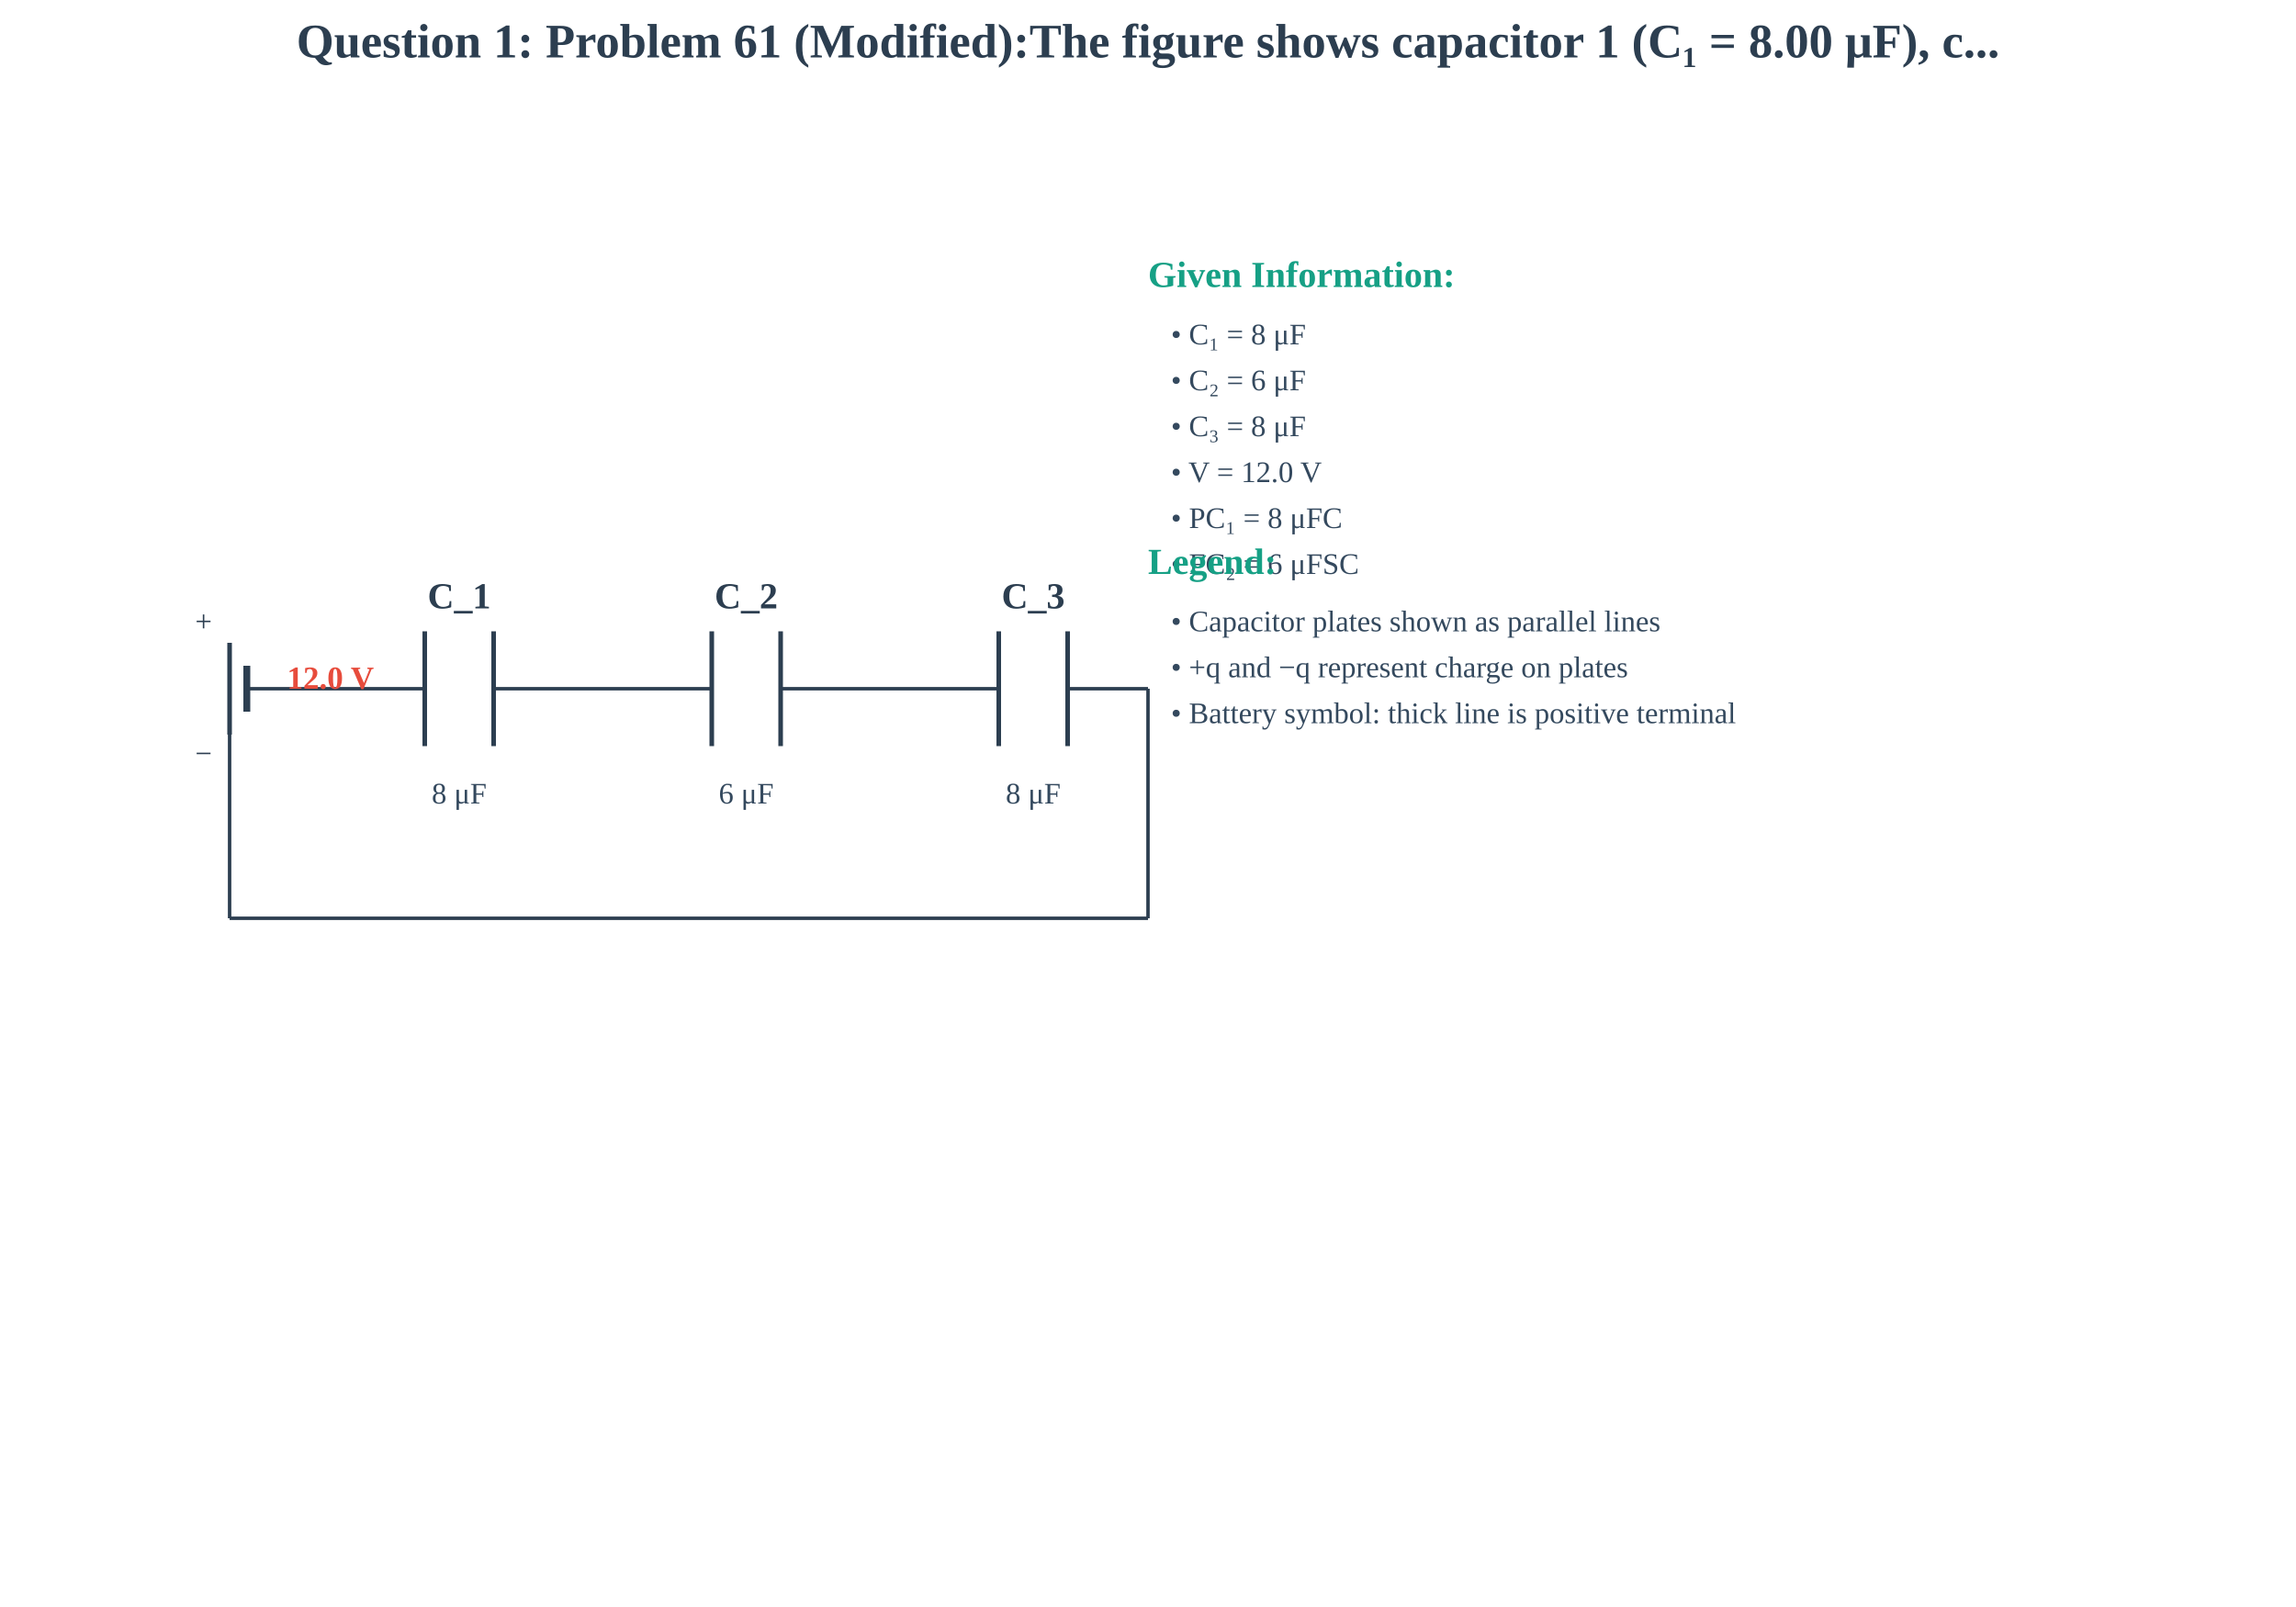
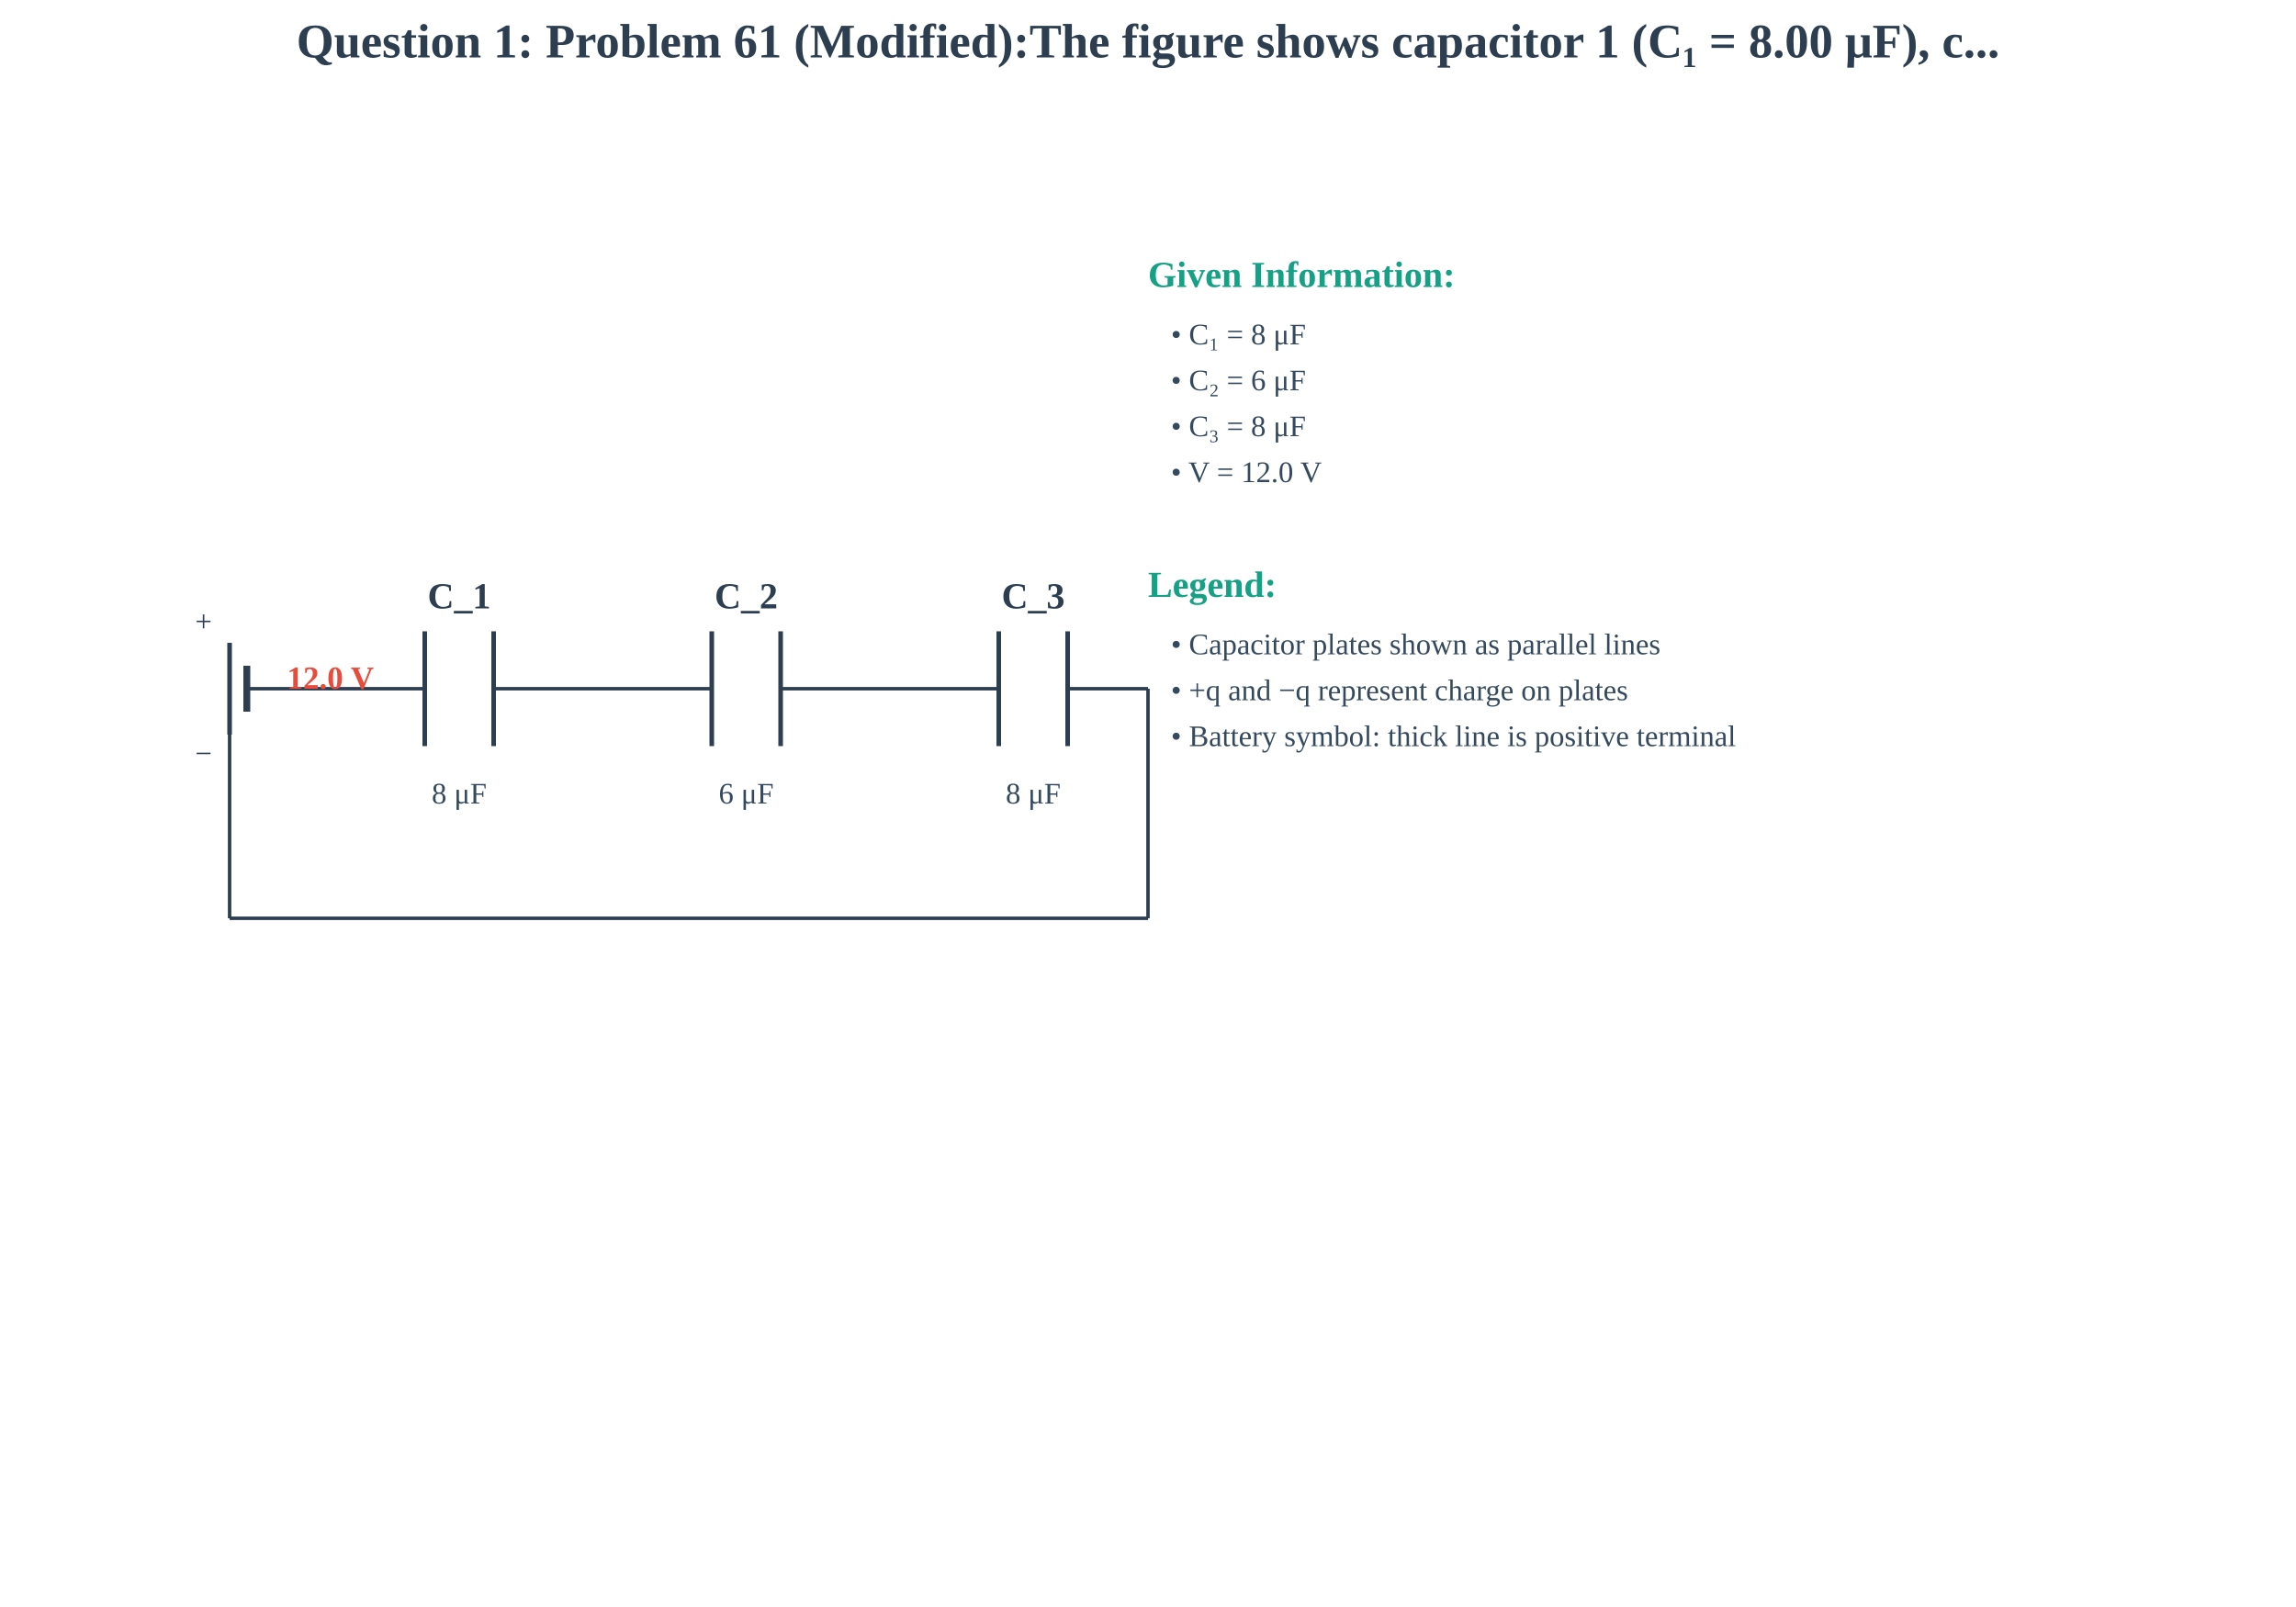
<svg xmlns="http://www.w3.org/2000/svg" viewBox="0 0 2000 1400">
  <rect width="2000" height="1400" fill="#ffffff" />
  <defs>
    <marker id="arrowRed" markerWidth="5" markerHeight="5" refX="5" refY="2.5" orient="auto">
      <path d="M 0 0 L 5 2.5 L 0 5 z" fill="#e74c3c" />
    </marker>
    <marker id="arrowBlue" markerWidth="5" markerHeight="5" refX="5" refY="2.5" orient="auto">
      <path d="M 0 0 L 5 2.5 L 0 5 z" fill="#3498db" />
    </marker>
    <marker id="arrowGreen" markerWidth="5" markerHeight="5" refX="5" refY="2.5" orient="auto">
      <path d="M 0 0 L 5 2.5 L 0 5 z" fill="#27ae60" />
    </marker>
    <marker id="arrowPurple" markerWidth="5" markerHeight="5" refX="5" refY="2.5" orient="auto">
      <path d="M 0 0 L 5 2.5 L 0 5 z" fill="#9b59b6" />
    </marker>
    <marker id="arrowOrange" markerWidth="5" markerHeight="5" refX="5" refY="2.5" orient="auto">
      <path d="M 0 0 L 5 2.5 L 0 5 z" fill="#e67e22" />
    </marker>
  </defs>
  <text x="1000" y="50" text-anchor="middle" font-size="42" font-weight="bold" fill="#2c3e50">Question 1: Problem 61 (Modified):The figure shows capacitor 1 (C₁ = 8.00 μF), c...</text>
  <g id="main-diagram">
    <line x1="200" y1="560" x2="200" y2="640" stroke="#2c3e50" stroke-width="4" />
    <line x1="215" y1="580" x2="215" y2="620" stroke="#2c3e50" stroke-width="6" />
    <text x="170" y="550" font-size="26" fill="#2c3e50">+</text>
    <text x="170" y="665" font-size="26" fill="#2c3e50">−</text>
    <line x1="370" y1="550" x2="370" y2="650" stroke="#2c3e50" stroke-width="4" />
    <line x1="430" y1="550" x2="430" y2="650" stroke="#2c3e50" stroke-width="4" />
    <text x="400" y="530" text-anchor="middle" font-size="32" font-weight="bold" fill="#2c3e50">C_1</text>
    <text x="400" y="700" text-anchor="middle" font-size="26" fill="#34495e">8 μF</text>
    <line x1="620" y1="550" x2="620" y2="650" stroke="#2c3e50" stroke-width="4" />
    <line x1="680" y1="550" x2="680" y2="650" stroke="#2c3e50" stroke-width="4" />
    <text x="650" y="530" text-anchor="middle" font-size="32" font-weight="bold" fill="#2c3e50">C_2</text>
    <text x="650" y="700" text-anchor="middle" font-size="26" fill="#34495e">6 μF</text>
    <line x1="430" y1="600" x2="620" y2="600" stroke="#2c3e50" stroke-width="3" />
    <line x1="870" y1="550" x2="870" y2="650" stroke="#2c3e50" stroke-width="4" />
    <line x1="930" y1="550" x2="930" y2="650" stroke="#2c3e50" stroke-width="4" />
    <text x="900" y="530" text-anchor="middle" font-size="32" font-weight="bold" fill="#2c3e50">C_3</text>
    <text x="900" y="700" text-anchor="middle" font-size="26" fill="#34495e">8 μF</text>
    <line x1="680" y1="600" x2="870" y2="600" stroke="#2c3e50" stroke-width="3" />
    <line x1="215" y1="600" x2="370" y2="600" stroke="#2c3e50" stroke-width="3" />
    <line x1="930" y1="600" x2="1000" y2="600" stroke="#2c3e50" stroke-width="3" />
    <line x1="1000" y1="600" x2="1000" y2="800" stroke="#2c3e50" stroke-width="3" />
    <line x1="1000" y1="800" x2="200" y2="800" stroke="#2c3e50" stroke-width="3" />
    <line x1="200" y1="800" x2="200" y2="640" stroke="#2c3e50" stroke-width="3" />
    <text x="250" y="600" font-size="28" font-weight="bold" fill="#e74c3c">12.0 V</text>
  </g>
  <g id="given-info">
    <text x="1000" y="250" font-size="32" font-weight="bold" fill="#16a085">Given Information:</text>
    <text x="1020" y="300" font-size="26" fill="#34495e">• C₁ = 8 μF</text>
    <text x="1020" y="340" font-size="26" fill="#34495e">• C₂ = 6 μF</text>
    <text x="1020" y="380" font-size="26" fill="#34495e">• C₃ = 8 μF</text>
    <text x="1020" y="420" font-size="26" fill="#34495e">• V = 12.0 V</text>
-     <text x="1020" y="460" font-size="26" fill="#34495e">• PC₁ = 8 μFC</text>
-     <text x="1020" y="500" font-size="26" fill="#34495e">• FC₂ = 6 μFSC</text>
  </g>
  <g id="legend">
-     <text x="1000" y="500" font-size="32" font-weight="bold" fill="#16a085">Legend:</text>
-     <text x="1020" y="550" font-size="26" fill="#34495e">• Capacitor plates shown as parallel lines</text>
-     <text x="1020" y="590" font-size="26" fill="#34495e">• +q and −q represent charge on plates</text>
-     <text x="1020" y="630" font-size="26" fill="#34495e">• Battery symbol: thick line is positive terminal</text>
+     <text x="1000" y="520" font-size="32" font-weight="bold" fill="#16a085">Legend:</text>
+     <text x="1020" y="570" font-size="26" fill="#34495e">• Capacitor plates shown as parallel lines</text>
+     <text x="1020" y="610" font-size="26" fill="#34495e">• +q and −q represent charge on plates</text>
+     <text x="1020" y="650" font-size="26" fill="#34495e">• Battery symbol: thick line is positive terminal</text>
  </g>
</svg>
